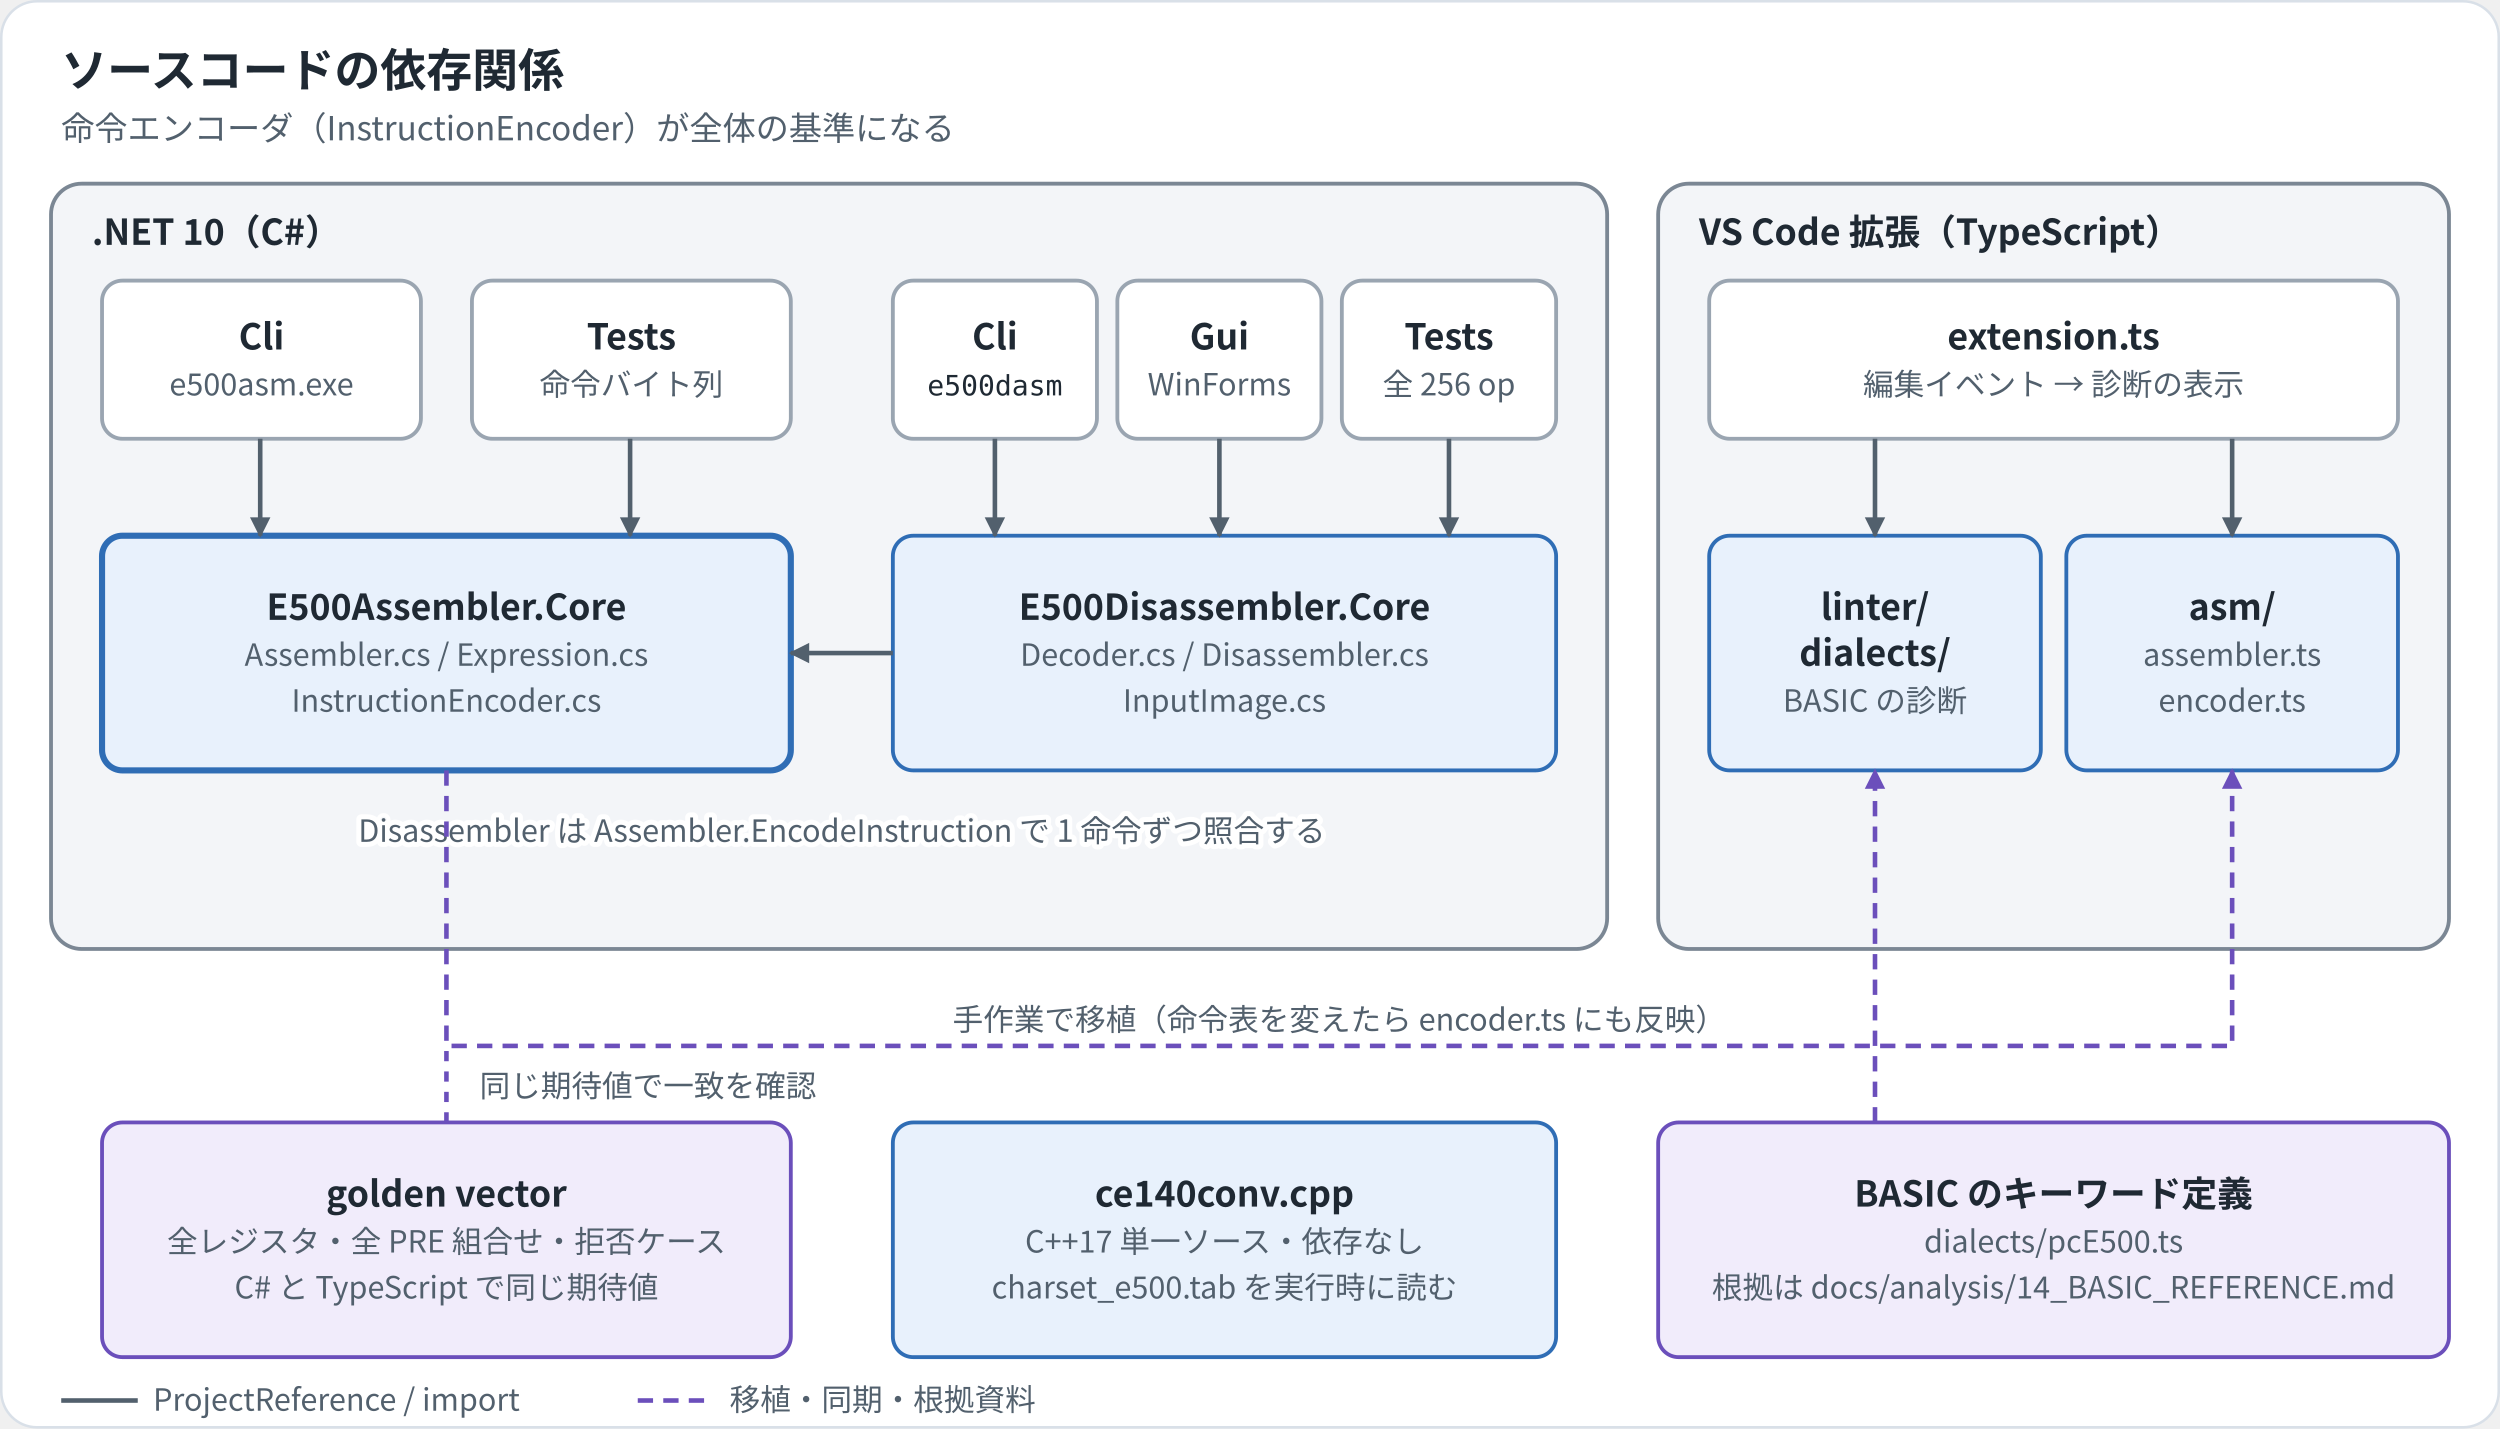
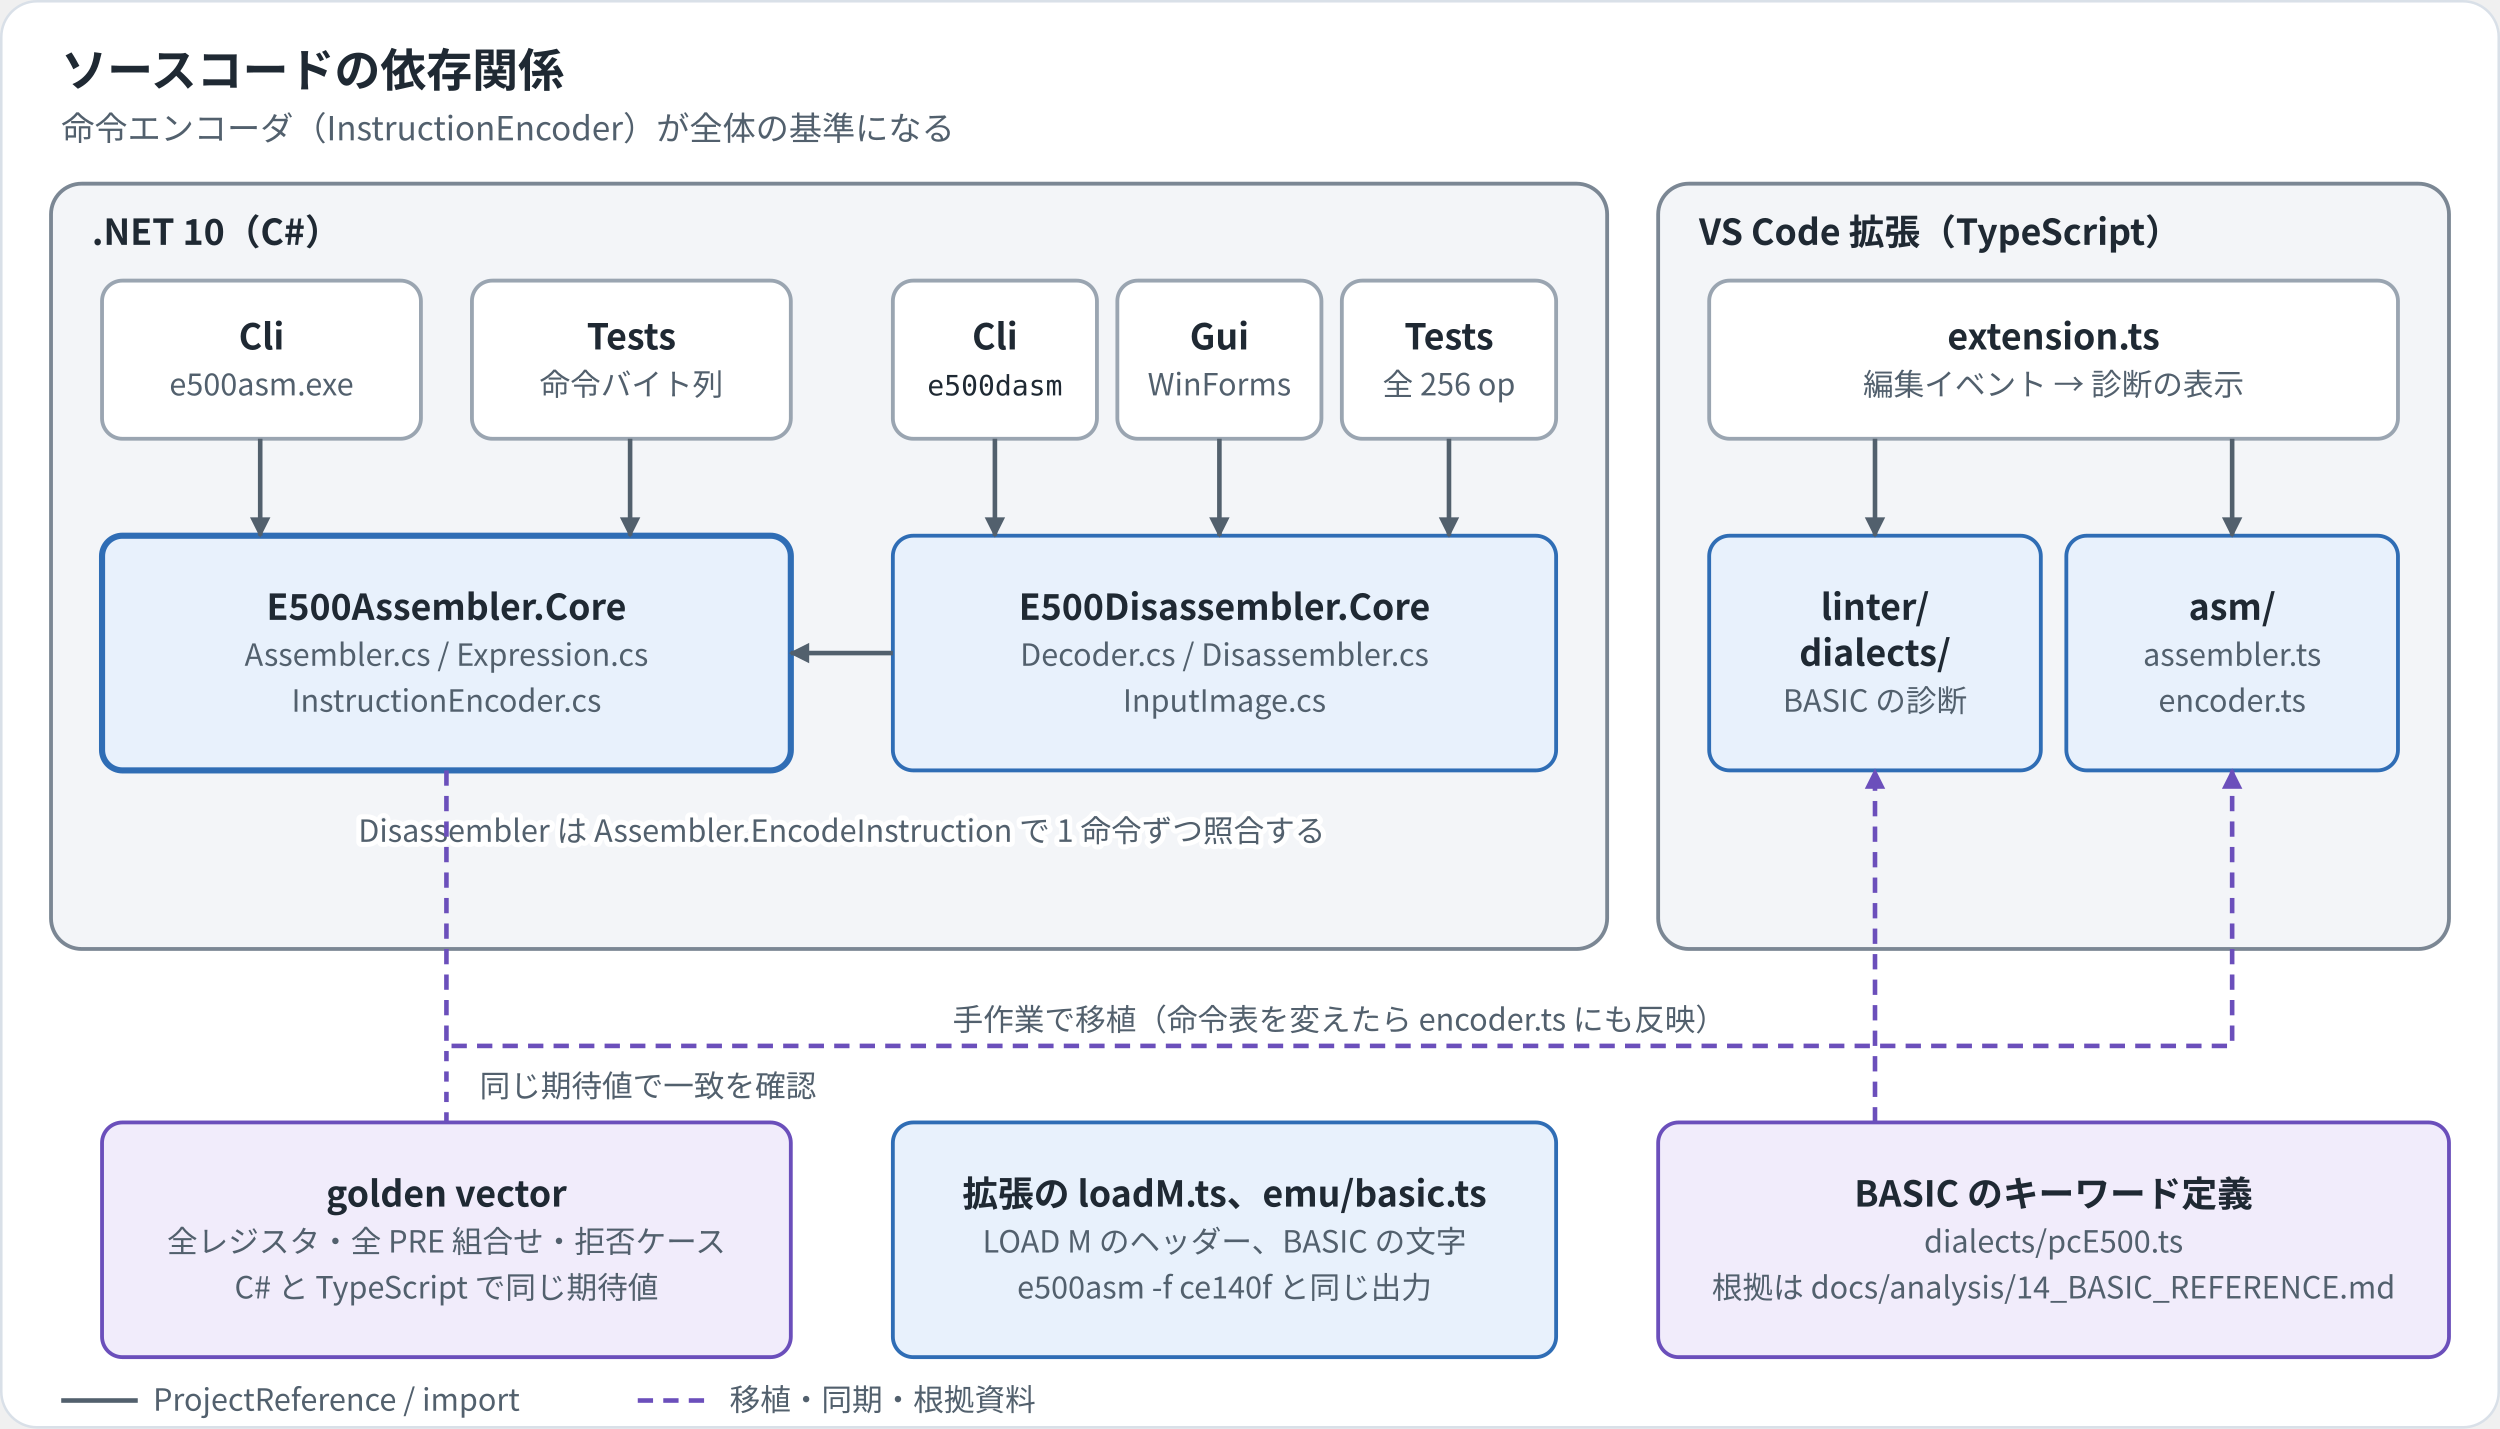
<svg xmlns="http://www.w3.org/2000/svg" viewBox="0 0 980 560" width="980" height="560" role="img" aria-labelledby="t d">
  <style>
    text { font-family: "Yu Gothic UI", "Meiryo", "Hiragino Sans", "Noto Sans CJK JP", "Noto Sans JP", sans-serif; font-size: 14px; fill: #1F2933; }
    .b { font-weight: 700; }
    .h { font-weight: 700; font-size: 18px; }
    .sub { font-size: 13px; fill: #52606D; }
    .s { font-size: 12px; fill: #52606D; }
    .m { font-family: "Cascadia Mono", "Consolas", "Menlo", "DejaVu Sans Mono", monospace; font-size: 13px; }
    .ms { font-family: "Cascadia Mono", "Consolas", "Menlo", "DejaVu Sans Mono", monospace; font-size: 11px; }
    .lbl { font-size: 12px; fill: #52606D; paint-order: stroke; stroke: #FFFFFF; stroke-width: 4px; stroke-linejoin: round; }
  </style>
  <defs>
    <marker id="a52606D" viewBox="0 0 10 10" refX="9" refY="5" markerWidth="8" markerHeight="8" markerUnits="userSpaceOnUse" orient="auto-start-reverse">
      <path d="M0,0 L10,5 L0,10 z" fill="#52606D" />
    </marker>
    <marker id="a6B4FBB" viewBox="0 0 10 10" refX="9" refY="5" markerWidth="8" markerHeight="8" markerUnits="userSpaceOnUse" orient="auto-start-reverse">
      <path d="M0,0 L10,5 L0,10 z" fill="#6B4FBB" />
    </marker>
  </defs>
  <rect x="0.5" y="0.5" width="979" height="559" rx="14" fill="#FFFFFF" stroke="#D9E0E8" />
  <text x="24" y="34" class="h">ソースコードの依存関係</text>
  <text x="24" y="55" class="sub">命令エンコーダ（InstructionEncoder）が全体の基準になる</text>
  <rect x="20" y="72" width="610" height="300" rx="12" fill="#F3F5F8" stroke="#7B8794" stroke-width="1.5" />
  <text x="36" y="96" class="b">.NET 10（C#）</text>
  <rect x="40" y="210" width="270" height="92" rx="8" fill="#E8F1FC" stroke="#2F6DB5" stroke-width="2.4" />
  <text x="175.0" y="243.0" class="b" text-anchor="middle">E500Assembler.Core</text>
  <text x="175.0" y="261.0" class="s" text-anchor="middle">Assembler.cs / Expression.cs</text>
  <text x="175.0" y="279.0" class="s" text-anchor="middle">InstructionEncoder.cs</text>
  <rect x="40" y="110" width="125" height="62" rx="8" fill="#FFFFFF" stroke="#9AA5B1" stroke-width="1.5" />
  <text x="102.5" y="137.0" class="b" text-anchor="middle">Cli</text>
  <text x="102.5" y="155.0" class="s" text-anchor="middle">e500asm.exe</text>
  <rect x="185" y="110" width="125" height="62" rx="8" fill="#FFFFFF" stroke="#9AA5B1" stroke-width="1.5" />
  <text x="247.5" y="137.0" class="b" text-anchor="middle">Tests</text>
  <text x="247.5" y="155.0" class="s" text-anchor="middle">命令バイト列</text>
  <rect x="350" y="210" width="260" height="92" rx="8" fill="#E8F1FC" stroke="#2F6DB5" stroke-width="1.5" />
  <text x="480.0" y="243.0" class="b" text-anchor="middle">E500Disassembler.Core</text>
  <text x="480.0" y="261.0" class="s" text-anchor="middle">Decoder.cs / Disassembler.cs</text>
  <text x="480.0" y="279.0" class="s" text-anchor="middle">InputImage.cs</text>
  <rect x="350" y="110" width="80" height="62" rx="8" fill="#FFFFFF" stroke="#9AA5B1" stroke-width="1.5" />
  <text x="390.0" y="137.0" class="b" text-anchor="middle">Cli</text>
  <text x="390.0" y="155.0" class="ms" xml:space="preserve" text-anchor="middle">e500dasm</text>
  <rect x="438" y="110" width="80" height="62" rx="8" fill="#FFFFFF" stroke="#9AA5B1" stroke-width="1.5" />
  <text x="478.0" y="137.0" class="b" text-anchor="middle">Gui</text>
  <text x="478.0" y="155.0" class="s" text-anchor="middle">WinForms</text>
  <rect x="526" y="110" width="84" height="62" rx="8" fill="#FFFFFF" stroke="#9AA5B1" stroke-width="1.5" />
  <text x="568.0" y="137.0" class="b" text-anchor="middle">Tests</text>
  <text x="568.0" y="155.0" class="s" text-anchor="middle">全 256 op</text>
  <polyline points="102,172 102,210" fill="none" stroke="#52606D" stroke-width="1.8" marker-end="url(#a52606D)" />
  <polyline points="247,172 247,210" fill="none" stroke="#52606D" stroke-width="1.8" marker-end="url(#a52606D)" />
  <polyline points="390,172 390,210" fill="none" stroke="#52606D" stroke-width="1.8" marker-end="url(#a52606D)" />
  <polyline points="478,172 478,210" fill="none" stroke="#52606D" stroke-width="1.8" marker-end="url(#a52606D)" />
  <polyline points="568,172 568,210" fill="none" stroke="#52606D" stroke-width="1.8" marker-end="url(#a52606D)" />
  <polyline points="350,256 310,256" fill="none" stroke="#52606D" stroke-width="1.8" marker-end="url(#a52606D)" />
  <text x="330" y="330" class="lbl" text-anchor="middle">Disassembler は Assembler.EncodeInstruction で 1 命令ずつ照合する</text>
  <rect x="650" y="72" width="310" height="300" rx="12" fill="#F3F5F8" stroke="#7B8794" stroke-width="1.5" />
  <text x="666" y="96" class="b">VS Code 拡張（TypeScript）</text>
  <rect x="670" y="110" width="270" height="62" rx="8" fill="#FFFFFF" stroke="#9AA5B1" stroke-width="1.5" />
  <text x="805.0" y="137.0" class="b" text-anchor="middle">extension.ts</text>
  <text x="805.0" y="155.0" class="s" text-anchor="middle">編集イベント → 診断の表示</text>
  <rect x="670" y="210" width="130" height="92" rx="8" fill="#E8F1FC" stroke="#2F6DB5" stroke-width="1.5" />
  <text x="735.0" y="243.0" class="b" text-anchor="middle">linter/</text>
  <text x="735.0" y="261.0" class="b" text-anchor="middle">dialects/</text>
  <text x="735.0" y="279.0" class="s" text-anchor="middle">BASIC の診断</text>
  <rect x="810" y="210" width="130" height="92" rx="8" fill="#E8F1FC" stroke="#2F6DB5" stroke-width="1.5" />
  <text x="875.0" y="243.0" class="b" text-anchor="middle">asm/</text>
  <text x="875.0" y="261.0" class="s" text-anchor="middle">assembler.ts</text>
  <text x="875.0" y="279.0" class="s" text-anchor="middle">encoder.ts</text>
  <polyline points="735,172 735,210" fill="none" stroke="#52606D" stroke-width="1.8" marker-end="url(#a52606D)" />
  <polyline points="875,172 875,210" fill="none" stroke="#52606D" stroke-width="1.8" marker-end="url(#a52606D)" />
  <polyline points="175,302 175,410 875,410 875,302" fill="none" stroke="#6B4FBB" stroke-width="1.8" stroke-dasharray="6 4" marker-end="url(#a6B4FBB)" />
  <text x="525" y="404" class="lbl" text-anchor="middle">手作業で移植（命令表を変えたら encoder.ts にも反映）</text>
  <rect x="40" y="440" width="270" height="92" rx="8" fill="#F1ECFB" stroke="#6B4FBB" stroke-width="1.5" />
  <text x="175.0" y="473.0" class="b" text-anchor="middle">golden vector</text>
  <text x="175.0" y="491.0" class="s" text-anchor="middle">全レジスタ・全 PRE 組合せ・拒否ケース</text>
  <text x="175.0" y="509.0" class="s" text-anchor="middle">C# と TypeScript で同じ期待値</text>
  <line x1="175" y1="440" x2="175" y2="410" stroke="#6B4FBB" stroke-width="1.8" stroke-dasharray="4 4" />
  <text x="188" y="430" class="lbl">同じ期待値で一致を確認</text>
  <rect x="350" y="440" width="260" height="92" rx="8" fill="#E8F1FC" stroke="#2F6DB5" stroke-width="1.5" />
-   <text x="480.0" y="473.0" class="b" text-anchor="middle">ce140conv.cpp</text>
-   <text x="480.0" y="491.0" class="s" text-anchor="middle">C++17 単一ソース・依存なし</text>
-   <text x="480.0" y="509.0" class="s" text-anchor="middle">charset_e500.tab を実行時に読む</text>
+   <text x="480.0" y="473.0" class="b" text-anchor="middle">拡張の loadM.ts、emu/basic.ts</text>
+   <text x="480.0" y="491.0" class="s" text-anchor="middle">LOAD M のヘッダー、BASIC の文字</text>
+   <text x="480.0" y="509.0" class="s" text-anchor="middle">e500asm -f ce140f と同じ出力</text>
  <rect x="650" y="440" width="310" height="92" rx="8" fill="#F1ECFB" stroke="#6B4FBB" stroke-width="1.5" />
  <text x="805.0" y="473.0" class="b" text-anchor="middle">BASIC のキーワード定義</text>
  <text x="805.0" y="491.0" class="s" text-anchor="middle">dialects/pcE500.ts</text>
  <text x="805.0" y="509.0" class="s" text-anchor="middle">根拠は docs/analysis/14_BASIC_REFERENCE.md</text>
  <polyline points="735,440 735,302" fill="none" stroke="#6B4FBB" stroke-width="1.8" stroke-dasharray="6 4" marker-end="url(#a6B4FBB)" />
  <line x1="24" y1="549" x2="54" y2="549" stroke="#52606D" stroke-width="1.8" />
  <text x="60" y="553" class="s">ProjectReference / import</text>
  <line x1="250" y1="549" x2="280" y2="549" stroke="#6B4FBB" stroke-width="1.8" stroke-dasharray="6 4" />
  <text x="286" y="553" class="s">移植・同期・根拠資料</text>
</svg>
